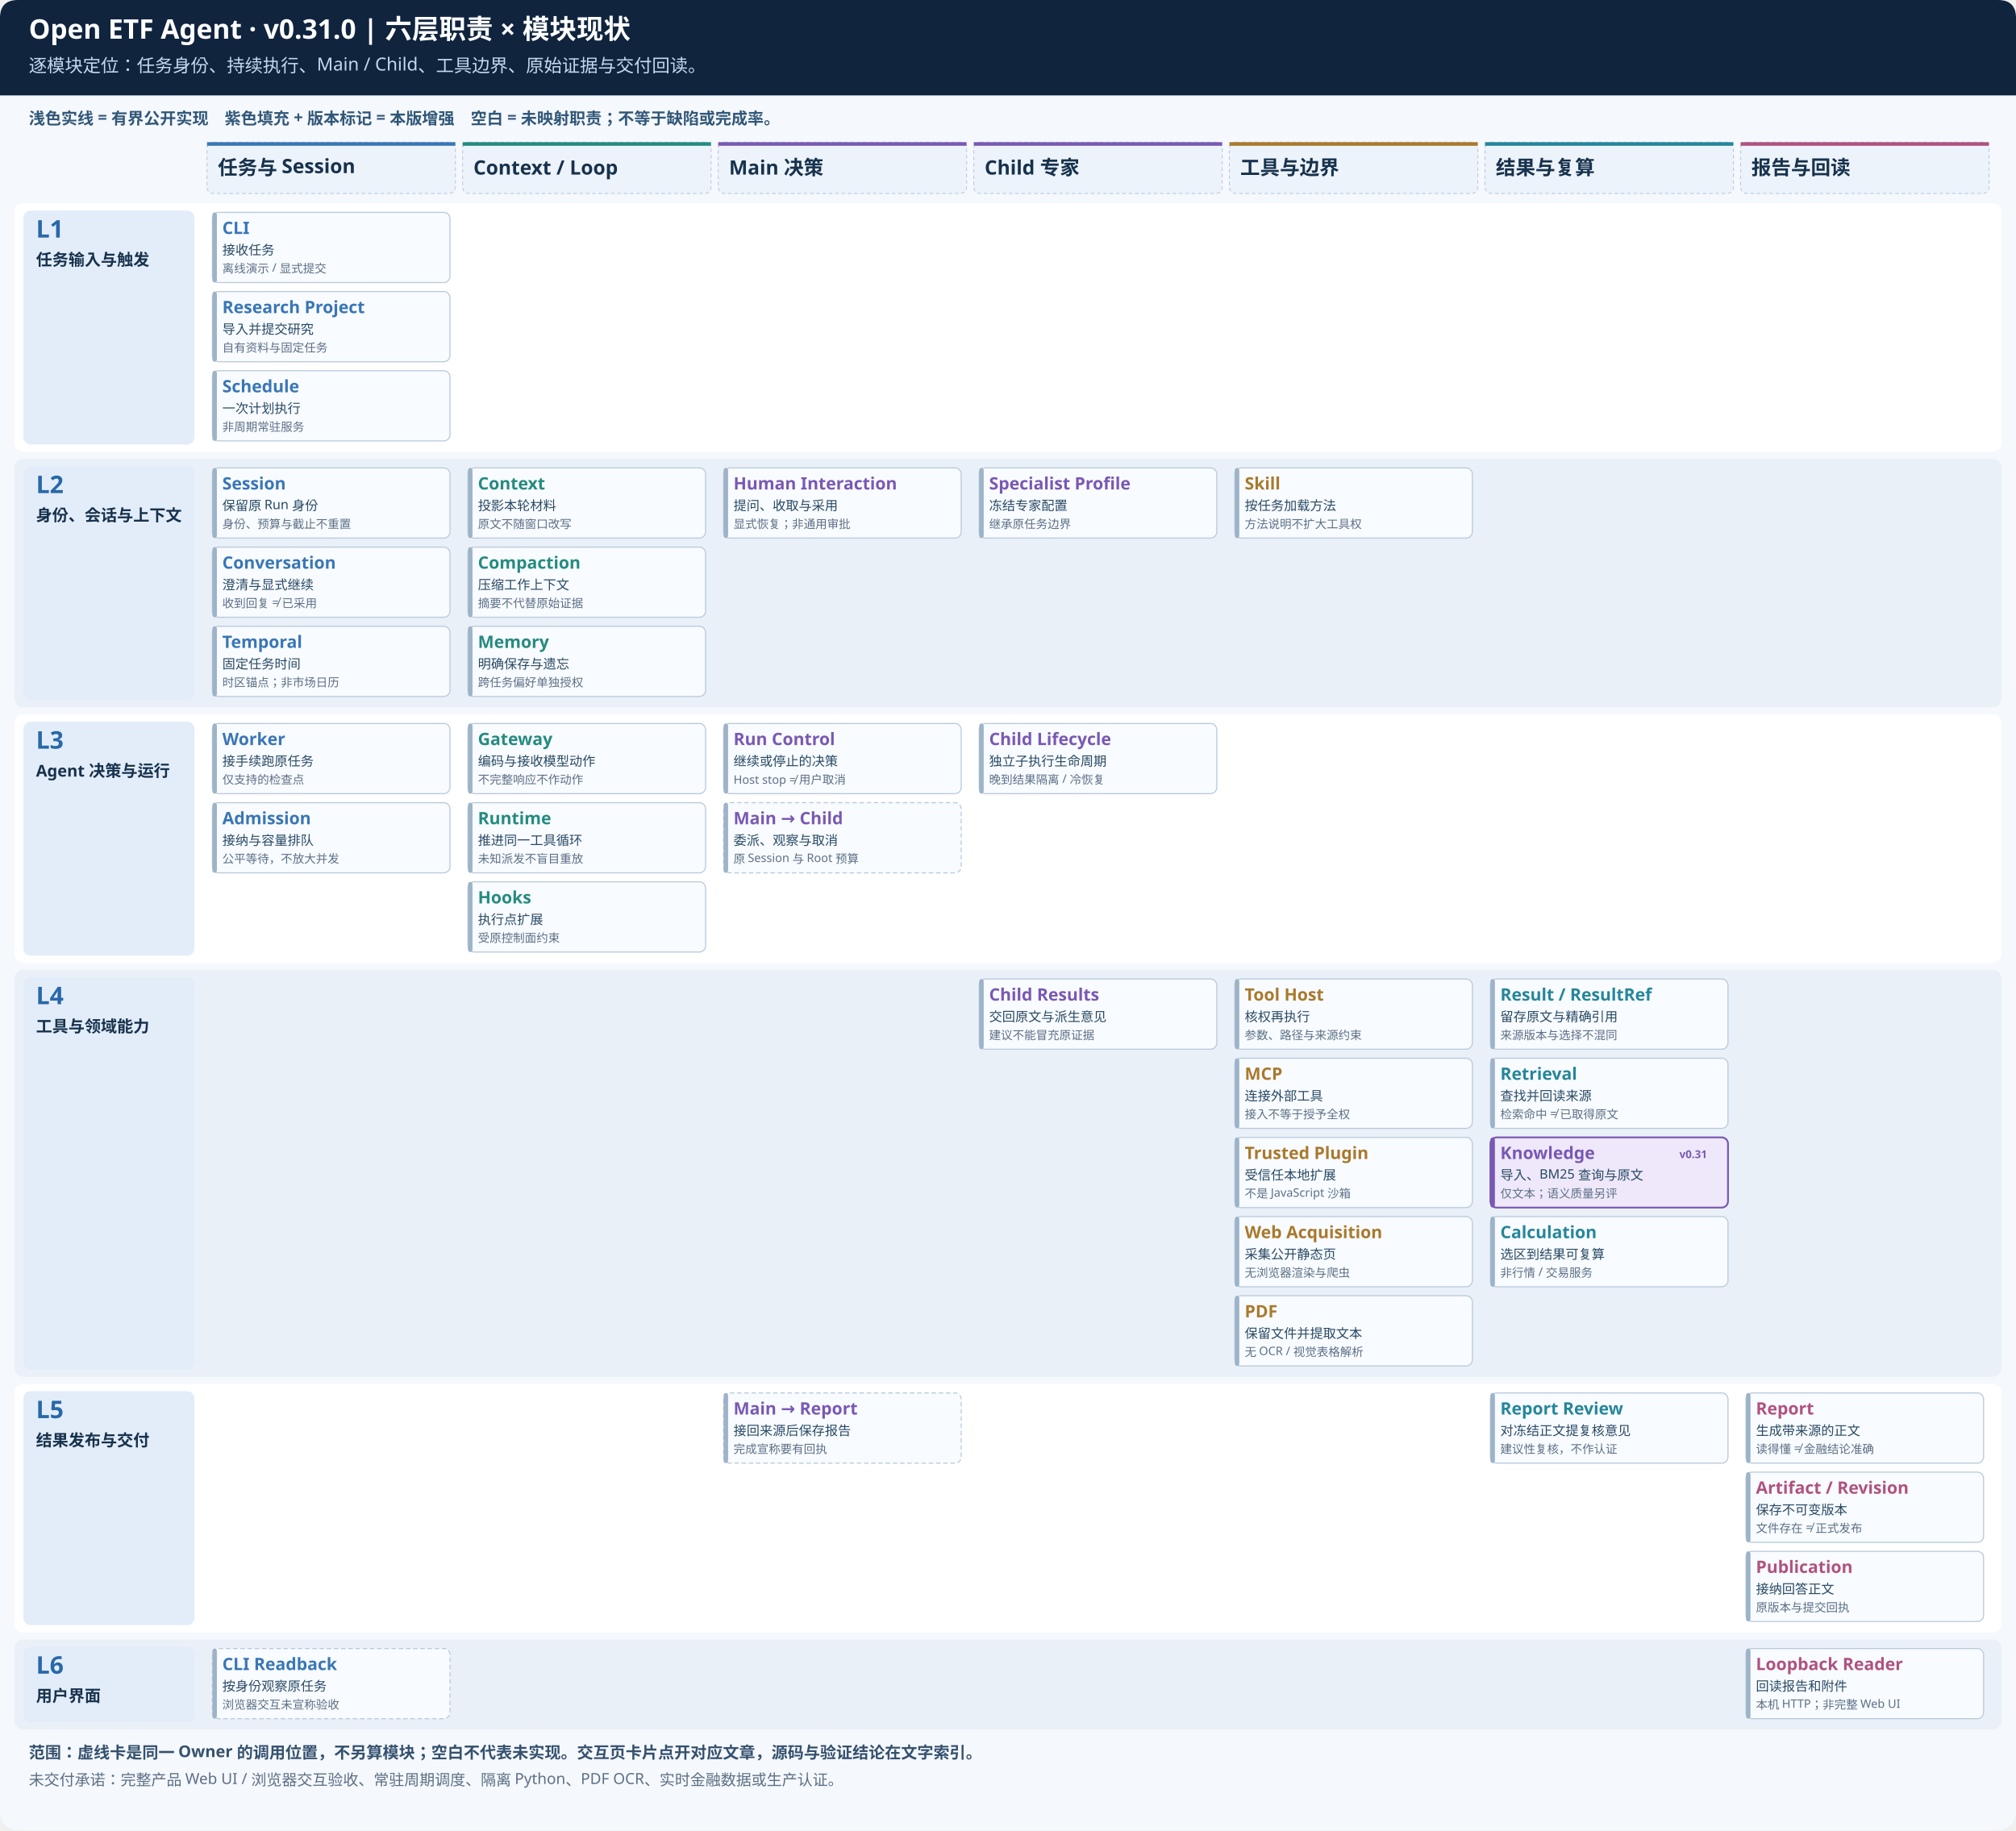
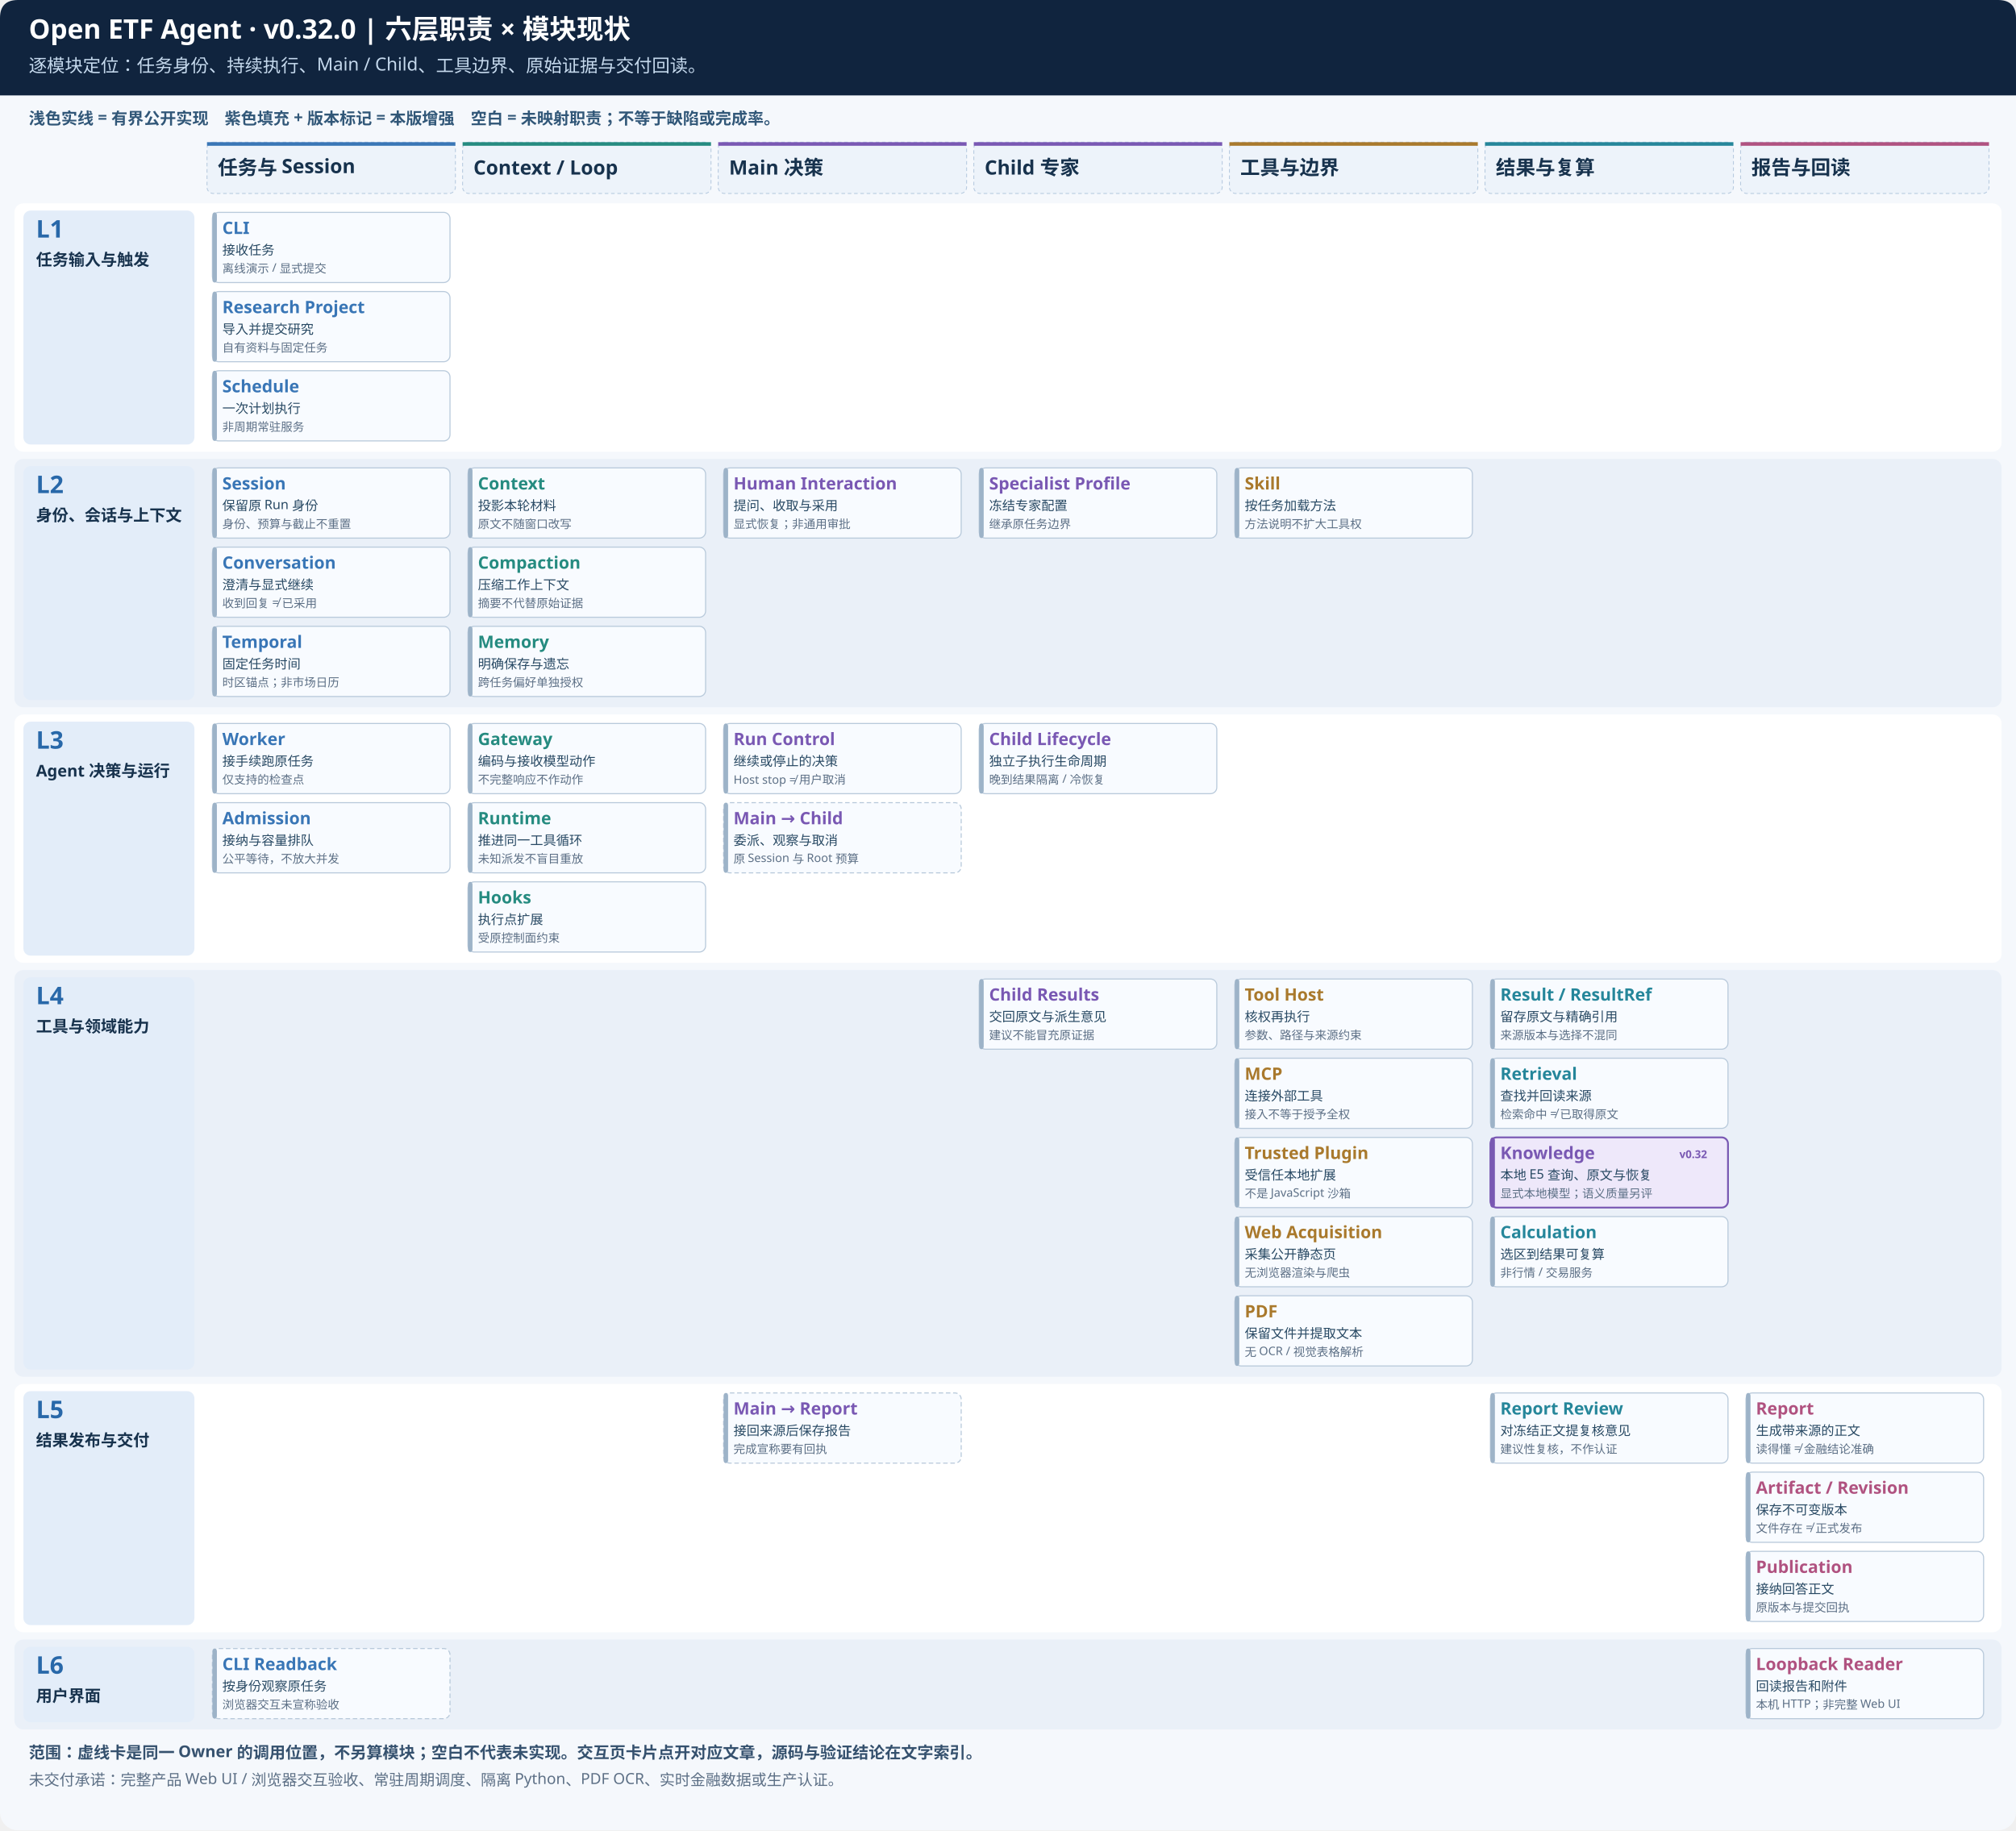
<svg xmlns="http://www.w3.org/2000/svg" width="2240" height="2034" viewBox="0 0 2240 2034" role="img" aria-labelledby="title desc">
  <rect width="2240" height="2034" rx="20" fill="#f5f8fc" />
  <path d="M20 0h2200q20 0 20 20v86H0V20Q0 0 20 0" fill="#10243e" />
  <g font-family="system-ui, sans-serif">
-     <text x="32" y="43" font-size="30" fill="#fff" font-weight="700">Open ETF Agent · v0.31.0 | 六层职责 × 模块现状</text>
+     <text x="32" y="43" font-size="30" fill="#fff" font-weight="700">Open ETF Agent · v0.32.0 | 六层职责 × 模块现状</text>
    <text x="32" y="80" font-size="20" fill="#c5d9ed" font-weight="400">逐模块定位：任务身份、持续执行、Main / Child、工具边界、原始证据与交付回读。</text>
    <text x="32" y="138" font-size="18" fill="#315778" font-weight="600">浅色实线 = 有界公开实现　紫色填充 + 版本标记 = 本版增强　空白 = 未映射职责；不等于缺陷或完成率。</text>
    <rect x="230" y="158" width="276" height="57" rx="7" fill="#edf3fa" stroke="#b8cbe0" stroke-dasharray="4 3" />
    <rect x="230" y="158" width="276" height="4" fill="#3976b6" />
    <text x="242" y="194" font-size="22" fill="#17324d" font-weight="700">任务与 Session</text>
    <rect x="514" y="158" width="276" height="57" rx="7" fill="#edf3fa" stroke="#b8cbe0" stroke-dasharray="4 3" />
    <rect x="514" y="158" width="276" height="4" fill="#258b80" />
    <text x="526" y="194" font-size="22" fill="#17324d" font-weight="700">Context / Loop</text>
    <rect x="798" y="158" width="276" height="57" rx="7" fill="#edf3fa" stroke="#b8cbe0" stroke-dasharray="4 3" />
    <rect x="798" y="158" width="276" height="4" fill="#7958b3" />
    <text x="810" y="194" font-size="22" fill="#17324d" font-weight="700">Main 决策</text>
    <rect x="1082" y="158" width="276" height="57" rx="7" fill="#edf3fa" stroke="#b8cbe0" stroke-dasharray="4 3" />
    <rect x="1082" y="158" width="276" height="4" fill="#7958b3" />
    <text x="1094" y="194" font-size="22" fill="#17324d" font-weight="700">Child 专家</text>
    <rect x="1366" y="158" width="276" height="57" rx="7" fill="#edf3fa" stroke="#b8cbe0" stroke-dasharray="4 3" />
    <rect x="1366" y="158" width="276" height="4" fill="#a9792c" />
    <text x="1378" y="194" font-size="22" fill="#17324d" font-weight="700">工具与边界</text>
    <rect x="1650" y="158" width="276" height="57" rx="7" fill="#edf3fa" stroke="#b8cbe0" stroke-dasharray="4 3" />
    <rect x="1650" y="158" width="276" height="4" fill="#25869a" />
    <text x="1662" y="194" font-size="22" fill="#17324d" font-weight="700">结果与复算</text>
    <rect x="1934" y="158" width="276" height="57" rx="7" fill="#edf3fa" stroke="#b8cbe0" stroke-dasharray="4 3" />
    <rect x="1934" y="158" width="276" height="4" fill="#b05280" />
    <text x="1946" y="194" font-size="22" fill="#17324d" font-weight="700">报告与回读</text>
    <rect x="16" y="226" width="2208" height="276" rx="10" fill="#ffffff" />
    <rect x="26" y="234" width="190" height="260" rx="8" fill="#e3edf9" />
    <text x="40" y="264" font-size="27" fill="#2868a9" font-weight="700">L1</text>
    <text x="40" y="295" font-size="18" fill="#17324d" font-weight="700">任务输入与触发</text>
    <a href="https://hpoenixf.com/eff-agent-article/articles/agent-in-15-minutes" target="_blank" rel="noopener noreferrer">
      <rect x="236" y="236" width="264" height="78" rx="7" fill="#f8fbff" stroke="#b9cadb" stroke-width="1.2" />
      <rect x="236" y="236" width="5" height="78" rx="3" fill="#9db3c8" />
      <text x="247" y="260" font-size="19" fill="#3976b6" font-weight="700">CLI</text>
      <text x="247" y="283" font-size="14.5" fill="#284963" font-weight="500">接收任务</text>
      <text x="247" y="303" font-size="13" fill="#5c6f85" font-weight="400">离线演示 / 显式提交</text>
    </a>
    <a href="https://hpoenixf.com/eff-agent-article/articles/open-etf-agent-research-project-workshop" target="_blank" rel="noopener noreferrer">
      <rect x="236" y="324" width="264" height="78" rx="7" fill="#f8fbff" stroke="#b9cadb" stroke-width="1.2" />
      <rect x="236" y="324" width="5" height="78" rx="3" fill="#9db3c8" />
      <text x="247" y="348" font-size="19" fill="#3976b6" font-weight="700">Research Project</text>
      <text x="247" y="371" font-size="14.5" fill="#284963" font-weight="500">导入并提交研究</text>
      <text x="247" y="391" font-size="13" fill="#5c6f85" font-weight="400">自有资料与固定任务</text>
    </a>
    <a href="https://hpoenixf.com/eff-agent-article/articles/agent-autonomous-scheduled-research" target="_blank" rel="noopener noreferrer">
      <rect x="236" y="412" width="264" height="78" rx="7" fill="#f8fbff" stroke="#b9cadb" stroke-width="1.2" />
      <rect x="236" y="412" width="5" height="78" rx="3" fill="#9db3c8" />
      <text x="247" y="436" font-size="19" fill="#3976b6" font-weight="700">Schedule</text>
      <text x="247" y="459" font-size="14.5" fill="#284963" font-weight="500">一次计划执行</text>
      <text x="247" y="479" font-size="13" fill="#5c6f85" font-weight="400">非周期常驻服务</text>
    </a>
    <rect x="16" y="510" width="2208" height="276" rx="10" fill="#eaf0f8" />
    <rect x="26" y="518" width="190" height="260" rx="8" fill="#e3edf9" />
    <text x="40" y="548" font-size="27" fill="#2868a9" font-weight="700">L2</text>
    <text x="40" y="579" font-size="18" fill="#17324d" font-weight="700">身份、会话与上下文</text>
    <a href="https://hpoenixf.com/eff-agent-article/articles/agent-task-session-run-worker-schedule" target="_blank" rel="noopener noreferrer">
      <rect x="236" y="520" width="264" height="78" rx="7" fill="#f8fbff" stroke="#b9cadb" stroke-width="1.2" />
      <rect x="236" y="520" width="5" height="78" rx="3" fill="#9db3c8" />
      <text x="247" y="544" font-size="19" fill="#3976b6" font-weight="700">Session</text>
      <text x="247" y="567" font-size="14.5" fill="#284963" font-weight="500">保留原 Run 身份</text>
      <text x="247" y="587" font-size="13" fill="#5c6f85" font-weight="400">身份、预算与截止不重置</text>
    </a>
    <a href="https://hpoenixf.com/eff-agent-article/articles/agent-conversation-admission-task-continuation" target="_blank" rel="noopener noreferrer">
      <rect x="236" y="608" width="264" height="78" rx="7" fill="#f8fbff" stroke="#b9cadb" stroke-width="1.2" />
      <rect x="236" y="608" width="5" height="78" rx="3" fill="#9db3c8" />
      <text x="247" y="632" font-size="19" fill="#3976b6" font-weight="700">Conversation</text>
      <text x="247" y="655" font-size="14.5" fill="#284963" font-weight="500">澄清与显式继续</text>
      <text x="247" y="675" font-size="13" fill="#5c6f85" font-weight="400">收到回复 ≠ 已采用</text>
    </a>
    <a href="https://hpoenixf.com/eff-agent-article/articles/agent-temporal-semantics-market-calendar" target="_blank" rel="noopener noreferrer">
      <rect x="236" y="696" width="264" height="78" rx="7" fill="#f8fbff" stroke="#b9cadb" stroke-width="1.2" />
      <rect x="236" y="696" width="5" height="78" rx="3" fill="#9db3c8" />
      <text x="247" y="720" font-size="19" fill="#3976b6" font-weight="700">Temporal</text>
      <text x="247" y="743" font-size="14.5" fill="#284963" font-weight="500">固定任务时间</text>
      <text x="247" y="763" font-size="13" fill="#5c6f85" font-weight="400">时区锚点；非市场日历</text>
    </a>
    <a href="https://hpoenixf.com/eff-agent-article/articles/agent-context-governance-actions" target="_blank" rel="noopener noreferrer">
      <rect x="520" y="520" width="264" height="78" rx="7" fill="#f8fbff" stroke="#b9cadb" stroke-width="1.2" />
      <rect x="520" y="520" width="5" height="78" rx="3" fill="#9db3c8" />
      <text x="531" y="544" font-size="19" fill="#258b80" font-weight="700">Context</text>
      <text x="531" y="567" font-size="14.5" fill="#284963" font-weight="500">投影本轮材料</text>
      <text x="531" y="587" font-size="13" fill="#5c6f85" font-weight="400">原文不随窗口改写</text>
    </a>
    <a href="https://hpoenixf.com/eff-agent-article/articles/agent-main-run-context-compaction" target="_blank" rel="noopener noreferrer">
      <rect x="520" y="608" width="264" height="78" rx="7" fill="#f8fbff" stroke="#b9cadb" stroke-width="1.2" />
      <rect x="520" y="608" width="5" height="78" rx="3" fill="#9db3c8" />
      <text x="531" y="632" font-size="19" fill="#258b80" font-weight="700">Compaction</text>
      <text x="531" y="655" font-size="14.5" fill="#284963" font-weight="500">压缩工作上下文</text>
      <text x="531" y="675" font-size="13" fill="#5c6f85" font-weight="400">摘要不代替原始证据</text>
    </a>
    <a href="https://hpoenixf.com/eff-agent-article/articles/026-agent-memory-forget-durable-effects" target="_blank" rel="noopener noreferrer">
      <rect x="520" y="696" width="264" height="78" rx="7" fill="#f8fbff" stroke="#b9cadb" stroke-width="1.2" />
      <rect x="520" y="696" width="5" height="78" rx="3" fill="#9db3c8" />
      <text x="531" y="720" font-size="19" fill="#258b80" font-weight="700">Memory</text>
      <text x="531" y="743" font-size="14.5" fill="#284963" font-weight="500">明确保存与遗忘</text>
      <text x="531" y="763" font-size="13" fill="#5c6f85" font-weight="400">跨任务偏好单独授权</text>
    </a>
    <a href="https://hpoenixf.com/eff-agent-article/articles/agent-durable-human-interaction-response-adoption" target="_blank" rel="noopener noreferrer">
      <rect x="804" y="520" width="264" height="78" rx="7" fill="#f8fbff" stroke="#b9cadb" stroke-width="1.2" />
      <rect x="804" y="520" width="5" height="78" rx="3" fill="#9db3c8" />
      <text x="815" y="544" font-size="19" fill="#7958b3" font-weight="700">Human Interaction</text>
      <text x="815" y="567" font-size="14.5" fill="#284963" font-weight="500">提问、收取与采用</text>
      <text x="815" y="587" font-size="13" fill="#5c6f85" font-weight="400">显式恢复；非通用审批</text>
    </a>
    <a href="https://hpoenixf.com/eff-agent-article/articles/agent-custom-expert-from-prompt-to-recovery" target="_blank" rel="noopener noreferrer">
      <rect x="1088" y="520" width="264" height="78" rx="7" fill="#f8fbff" stroke="#b9cadb" stroke-width="1.2" />
      <rect x="1088" y="520" width="5" height="78" rx="3" fill="#9db3c8" />
      <text x="1099" y="544" font-size="19" fill="#7958b3" font-weight="700">Specialist Profile</text>
      <text x="1099" y="567" font-size="14.5" fill="#284963" font-weight="500">冻结专家配置</text>
      <text x="1099" y="587" font-size="13" fill="#5c6f85" font-weight="400">继承原任务边界</text>
    </a>
    <a href="https://hpoenixf.com/eff-agent-article/articles/agent-skill-from-markdown-to-callable-research" target="_blank" rel="noopener noreferrer">
      <rect x="1372" y="520" width="264" height="78" rx="7" fill="#f8fbff" stroke="#b9cadb" stroke-width="1.2" />
      <rect x="1372" y="520" width="5" height="78" rx="3" fill="#9db3c8" />
      <text x="1383" y="544" font-size="19" fill="#a9792c" font-weight="700">Skill</text>
      <text x="1383" y="567" font-size="14.5" fill="#284963" font-weight="500">按任务加载方法</text>
      <text x="1383" y="587" font-size="13" fill="#5c6f85" font-weight="400">方法说明不扩大工具权</text>
    </a>
    <rect x="16" y="794" width="2208" height="276" rx="10" fill="#ffffff" />
    <rect x="26" y="802" width="190" height="260" rx="8" fill="#e3edf9" />
    <text x="40" y="832" font-size="27" fill="#2868a9" font-weight="700">L3</text>
    <text x="40" y="863" font-size="18" fill="#17324d" font-weight="700">Agent 决策与运行</text>
    <a href="https://hpoenixf.com/eff-agent-article/articles/open-etf-agent-v010-system-design" target="_blank" rel="noopener noreferrer">
      <rect x="236" y="804" width="264" height="78" rx="7" fill="#f8fbff" stroke="#b9cadb" stroke-width="1.2" />
      <rect x="236" y="804" width="5" height="78" rx="3" fill="#9db3c8" />
      <text x="247" y="828" font-size="19" fill="#3976b6" font-weight="700">Worker</text>
      <text x="247" y="851" font-size="14.5" fill="#284963" font-weight="500">接手续跑原任务</text>
      <text x="247" y="871" font-size="13" fill="#5c6f85" font-weight="400">仅支持的检查点</text>
    </a>
    <a href="https://hpoenixf.com/eff-agent-article/articles/agent-provider-admission-capacity-lease" target="_blank" rel="noopener noreferrer">
      <rect x="236" y="892" width="264" height="78" rx="7" fill="#f8fbff" stroke="#b9cadb" stroke-width="1.2" />
      <rect x="236" y="892" width="5" height="78" rx="3" fill="#9db3c8" />
      <text x="247" y="916" font-size="19" fill="#3976b6" font-weight="700">Admission</text>
      <text x="247" y="939" font-size="14.5" fill="#284963" font-weight="500">接纳与容量排队</text>
      <text x="247" y="959" font-size="13" fill="#5c6f85" font-weight="400">公平等待，不放大并发</text>
    </a>
    <a href="https://hpoenixf.com/eff-agent-article/articles/agent-provider-architecture-and-admission" target="_blank" rel="noopener noreferrer">
      <rect x="520" y="804" width="264" height="78" rx="7" fill="#f8fbff" stroke="#b9cadb" stroke-width="1.2" />
      <rect x="520" y="804" width="5" height="78" rx="3" fill="#9db3c8" />
      <text x="531" y="828" font-size="19" fill="#258b80" font-weight="700">Gateway</text>
      <text x="531" y="851" font-size="14.5" fill="#284963" font-weight="500">编码与接收模型动作</text>
      <text x="531" y="871" font-size="13" fill="#5c6f85" font-weight="400">不完整响应不作动作</text>
    </a>
    <a href="https://hpoenixf.com/eff-agent-article/articles/etf-agent-model-harness-research-loop" target="_blank" rel="noopener noreferrer">
      <rect x="520" y="892" width="264" height="78" rx="7" fill="#f8fbff" stroke="#b9cadb" stroke-width="1.2" />
      <rect x="520" y="892" width="5" height="78" rx="3" fill="#9db3c8" />
      <text x="531" y="916" font-size="19" fill="#258b80" font-weight="700">Runtime</text>
      <text x="531" y="939" font-size="14.5" fill="#284963" font-weight="500">推进同一工具循环</text>
      <text x="531" y="959" font-size="13" fill="#5c6f85" font-weight="400">未知派发不盲目重放</text>
    </a>
    <a href="https://hpoenixf.com/eff-agent-article/articles/agent-multi-ecosystem-hook-execution" target="_blank" rel="noopener noreferrer">
      <rect x="520" y="980" width="264" height="78" rx="7" fill="#f8fbff" stroke="#b9cadb" stroke-width="1.2" />
      <rect x="520" y="980" width="5" height="78" rx="3" fill="#9db3c8" />
      <text x="531" y="1004" font-size="19" fill="#258b80" font-weight="700">Hooks</text>
      <text x="531" y="1027" font-size="14.5" fill="#284963" font-weight="500">执行点扩展</text>
      <text x="531" y="1047" font-size="13" fill="#5c6f85" font-weight="400">受原控制面约束</text>
    </a>
    <a href="https://hpoenixf.com/eff-agent-article/articles/agent-veto-authority-and-run-termination" target="_blank" rel="noopener noreferrer">
      <rect x="804" y="804" width="264" height="78" rx="7" fill="#f8fbff" stroke="#b9cadb" stroke-width="1.2" />
      <rect x="804" y="804" width="5" height="78" rx="3" fill="#9db3c8" />
      <text x="815" y="828" font-size="19" fill="#7958b3" font-weight="700">Run Control</text>
      <text x="815" y="851" font-size="14.5" fill="#284963" font-weight="500">继续或停止的决策</text>
      <text x="815" y="871" font-size="13" fill="#5c6f85" font-weight="400">Host stop ≠ 用户取消</text>
    </a>
    <a href="https://hpoenixf.com/eff-agent-article/articles/agent-subagent-context-specialization" target="_blank" rel="noopener noreferrer">
      <rect x="804" y="892" width="264" height="78" rx="7" fill="#f8fbff" stroke="#b9cadb" stroke-width="1.2" stroke-dasharray="5 3" />
      <rect x="804" y="892" width="5" height="78" rx="3" fill="#9db3c8" />
      <text x="815" y="916" font-size="19" fill="#7958b3" font-weight="700">Main → Child</text>
      <text x="815" y="939" font-size="14.5" fill="#284963" font-weight="500">委派、观察与取消</text>
      <text x="815" y="959" font-size="13" fill="#5c6f85" font-weight="400">原 Session 与 Root 预算</text>
    </a>
    <a href="https://hpoenixf.com/eff-agent-article/articles/agent-subagent-context-specialization" target="_blank" rel="noopener noreferrer">
      <rect x="1088" y="804" width="264" height="78" rx="7" fill="#f8fbff" stroke="#b9cadb" stroke-width="1.2" />
      <rect x="1088" y="804" width="5" height="78" rx="3" fill="#9db3c8" />
      <text x="1099" y="828" font-size="19" fill="#7958b3" font-weight="700">Child Lifecycle</text>
      <text x="1099" y="851" font-size="14.5" fill="#284963" font-weight="500">独立子执行生命周期</text>
      <text x="1099" y="871" font-size="13" fill="#5c6f85" font-weight="400">晚到结果隔离 / 冷恢复</text>
    </a>
    <rect x="16" y="1078" width="2208" height="452" rx="10" fill="#eaf0f8" />
    <rect x="26" y="1086" width="190" height="436" rx="8" fill="#e3edf9" />
    <text x="40" y="1116" font-size="27" fill="#2868a9" font-weight="700">L4</text>
    <text x="40" y="1147" font-size="18" fill="#17324d" font-weight="700">工具与领域能力</text>
    <a href="https://hpoenixf.com/eff-agent-article/articles/agent-subagent-contribution-evidence" target="_blank" rel="noopener noreferrer">
      <rect x="1088" y="1088" width="264" height="78" rx="7" fill="#f8fbff" stroke="#b9cadb" stroke-width="1.2" />
      <rect x="1088" y="1088" width="5" height="78" rx="3" fill="#9db3c8" />
      <text x="1099" y="1112" font-size="19" fill="#7958b3" font-weight="700">Child Results</text>
      <text x="1099" y="1135" font-size="14.5" fill="#284963" font-weight="500">交回原文与派生意见</text>
      <text x="1099" y="1155" font-size="13" fill="#5c6f85" font-weight="400">建议不能冒充原证据</text>
    </a>
    <a href="https://hpoenixf.com/eff-agent-article/articles/agent-tool-lifecycle-and-model-input" target="_blank" rel="noopener noreferrer">
      <rect x="1372" y="1088" width="264" height="78" rx="7" fill="#f8fbff" stroke="#b9cadb" stroke-width="1.2" />
      <rect x="1372" y="1088" width="5" height="78" rx="3" fill="#9db3c8" />
      <text x="1383" y="1112" font-size="19" fill="#a9792c" font-weight="700">Tool Host</text>
      <text x="1383" y="1135" font-size="14.5" fill="#284963" font-weight="500">核权再执行</text>
      <text x="1383" y="1155" font-size="13" fill="#5c6f85" font-weight="400">参数、路径与来源约束</text>
    </a>
    <a href="https://hpoenixf.com/eff-agent-article/articles/mcp-host-from-discovery-to-consumption" target="_blank" rel="noopener noreferrer">
      <rect x="1372" y="1176" width="264" height="78" rx="7" fill="#f8fbff" stroke="#b9cadb" stroke-width="1.2" />
      <rect x="1372" y="1176" width="5" height="78" rx="3" fill="#9db3c8" />
      <text x="1383" y="1200" font-size="19" fill="#a9792c" font-weight="700">MCP</text>
      <text x="1383" y="1223" font-size="14.5" fill="#284963" font-weight="500">连接外部工具</text>
      <text x="1383" y="1243" font-size="13" fill="#5c6f85" font-weight="400">接入不等于授予全权</text>
    </a>
    <a href="https://hpoenixf.com/eff-agent-article/articles/020-agent-extension-host-smartphone" target="_blank" rel="noopener noreferrer">
      <rect x="1372" y="1264" width="264" height="78" rx="7" fill="#f8fbff" stroke="#b9cadb" stroke-width="1.2" />
      <rect x="1372" y="1264" width="5" height="78" rx="3" fill="#9db3c8" />
      <text x="1383" y="1288" font-size="19" fill="#a9792c" font-weight="700">Trusted Plugin</text>
      <text x="1383" y="1311" font-size="14.5" fill="#284963" font-weight="500">受信任本地扩展</text>
      <text x="1383" y="1331" font-size="13" fill="#5c6f85" font-weight="400">不是 JavaScript 沙箱</text>
    </a>
    <a href="https://hpoenixf.com/eff-agent-article/articles/021-agent-web-research-from-search-to-deep-reading" target="_blank" rel="noopener noreferrer">
      <rect x="1372" y="1352" width="264" height="78" rx="7" fill="#f8fbff" stroke="#b9cadb" stroke-width="1.2" />
      <rect x="1372" y="1352" width="5" height="78" rx="3" fill="#9db3c8" />
      <text x="1383" y="1376" font-size="19" fill="#a9792c" font-weight="700">Web Acquisition</text>
      <text x="1383" y="1399" font-size="14.5" fill="#284963" font-weight="500">采集公开静态页</text>
      <text x="1383" y="1419" font-size="13" fill="#5c6f85" font-weight="400">无浏览器渲染与爬虫</text>
    </a>
    <a href="https://hpoenixf.com/eff-agent-article/articles/024-agent-pdf-from-text-to-evidence" target="_blank" rel="noopener noreferrer">
      <rect x="1372" y="1440" width="264" height="78" rx="7" fill="#f8fbff" stroke="#b9cadb" stroke-width="1.2" />
      <rect x="1372" y="1440" width="5" height="78" rx="3" fill="#9db3c8" />
      <text x="1383" y="1464" font-size="19" fill="#a9792c" font-weight="700">PDF</text>
      <text x="1383" y="1487" font-size="14.5" fill="#284963" font-weight="500">保留文件并提取文本</text>
      <text x="1383" y="1507" font-size="13" fill="#5c6f85" font-weight="400">无 OCR / 视觉表格解析</text>
    </a>
    <a href="https://hpoenixf.com/eff-agent-article/articles/tool-results-outside-model-context" target="_blank" rel="noopener noreferrer">
      <rect x="1656" y="1088" width="264" height="78" rx="7" fill="#f8fbff" stroke="#b9cadb" stroke-width="1.2" />
      <rect x="1656" y="1088" width="5" height="78" rx="3" fill="#9db3c8" />
      <text x="1667" y="1112" font-size="19" fill="#25869a" font-weight="700">Result / ResultRef</text>
      <text x="1667" y="1135" font-size="14.5" fill="#284963" font-weight="500">留存原文与精确引用</text>
      <text x="1667" y="1155" font-size="13" fill="#5c6f85" font-weight="400">来源版本与选择不混同</text>
    </a>
    <a href="https://hpoenixf.com/eff-agent-article/articles/agent-knowledge-retrieval-end-to-end" target="_blank" rel="noopener noreferrer">
      <rect x="1656" y="1176" width="264" height="78" rx="7" fill="#f8fbff" stroke="#b9cadb" stroke-width="1.2" />
      <rect x="1656" y="1176" width="5" height="78" rx="3" fill="#9db3c8" />
      <text x="1667" y="1200" font-size="19" fill="#25869a" font-weight="700">Retrieval</text>
      <text x="1667" y="1223" font-size="14.5" fill="#284963" font-weight="500">查找并回读来源</text>
      <text x="1667" y="1243" font-size="13" fill="#5c6f85" font-weight="400">检索命中 ≠ 已取得原文</text>
    </a>
    <a href="https://hpoenixf.com/eff-agent-article/articles/agent-knowledge-retrieval-end-to-end" target="_blank" rel="noopener noreferrer">
      <rect x="1656" y="1264" width="264" height="78" rx="7" fill="#eee8fa" stroke="#7958b3" stroke-width="2" />
      <rect x="1656" y="1264" width="5" height="78" rx="3" fill="#7958b3" />
      <text x="1667" y="1288" font-size="19" fill="#7958b3" font-weight="700">Knowledge</text>
-       <text x="1667" y="1311" font-size="14.5" fill="#284963" font-weight="500">导入、BM25 查询与原文</text>
-       <text x="1667" y="1331" font-size="13" fill="#5c6f85" font-weight="400">仅文本；语义质量另评</text>
-       <text x="1866" y="1287" font-size="12" fill="#7958b3" font-weight="700">v0.31</text>
+       <text x="1667" y="1311" font-size="14.5" fill="#284963" font-weight="500">本地 E5 查询、原文与恢复</text>
+       <text x="1667" y="1331" font-size="13" fill="#5c6f85" font-weight="400">显式本地模型；语义质量另评</text>
+       <text x="1866" y="1287" font-size="12" fill="#7958b3" font-weight="700">v0.32</text>
    </a>
    <a href="https://hpoenixf.com/eff-agent-article/articles/open-etf-agent-v010-system-design" target="_blank" rel="noopener noreferrer">
      <rect x="1656" y="1352" width="264" height="78" rx="7" fill="#f8fbff" stroke="#b9cadb" stroke-width="1.2" />
      <rect x="1656" y="1352" width="5" height="78" rx="3" fill="#9db3c8" />
      <text x="1667" y="1376" font-size="19" fill="#25869a" font-weight="700">Calculation</text>
      <text x="1667" y="1399" font-size="14.5" fill="#284963" font-weight="500">选区到结果可复算</text>
      <text x="1667" y="1419" font-size="13" fill="#5c6f85" font-weight="400">非行情 / 交易服务</text>
    </a>
    <rect x="16" y="1538" width="2208" height="276" rx="10" fill="#ffffff" />
    <rect x="26" y="1546" width="190" height="260" rx="8" fill="#e3edf9" />
    <text x="40" y="1576" font-size="27" fill="#2868a9" font-weight="700">L5</text>
    <text x="40" y="1607" font-size="18" fill="#17324d" font-weight="700">结果发布与交付</text>
    <a href="https://hpoenixf.com/eff-agent-article/articles/open-etf-agent-v01-first-readable-report" target="_blank" rel="noopener noreferrer">
      <rect x="804" y="1548" width="264" height="78" rx="7" fill="#f8fbff" stroke="#b9cadb" stroke-width="1.2" stroke-dasharray="5 3" />
      <rect x="804" y="1548" width="5" height="78" rx="3" fill="#9db3c8" />
      <text x="815" y="1572" font-size="19" fill="#7958b3" font-weight="700">Main → Report</text>
      <text x="815" y="1595" font-size="14.5" fill="#284963" font-weight="500">接回来源后保存报告</text>
      <text x="815" y="1615" font-size="13" fill="#5c6f85" font-weight="400">完成宣称要有回执</text>
    </a>
    <a href="https://hpoenixf.com/eff-agent-article/articles/open-etf-agent-report-review-workshop" target="_blank" rel="noopener noreferrer">
      <rect x="1656" y="1548" width="264" height="78" rx="7" fill="#f8fbff" stroke="#b9cadb" stroke-width="1.2" />
      <rect x="1656" y="1548" width="5" height="78" rx="3" fill="#9db3c8" />
      <text x="1667" y="1572" font-size="19" fill="#25869a" font-weight="700">Report Review</text>
      <text x="1667" y="1595" font-size="14.5" fill="#284963" font-weight="500">对冻结正文提复核意见</text>
      <text x="1667" y="1615" font-size="13" fill="#5c6f85" font-weight="400">建议性复核，不作认证</text>
    </a>
    <a href="https://hpoenixf.com/eff-agent-article/articles/open-etf-agent-v01-first-readable-report" target="_blank" rel="noopener noreferrer">
      <rect x="1940" y="1548" width="264" height="78" rx="7" fill="#f8fbff" stroke="#b9cadb" stroke-width="1.2" />
      <rect x="1940" y="1548" width="5" height="78" rx="3" fill="#9db3c8" />
      <text x="1951" y="1572" font-size="19" fill="#b05280" font-weight="700">Report</text>
      <text x="1951" y="1595" font-size="14.5" fill="#284963" font-weight="500">生成带来源的正文</text>
      <text x="1951" y="1615" font-size="13" fill="#5c6f85" font-weight="400">读得懂 ≠ 金融结论准确</text>
    </a>
    <a href="https://hpoenixf.com/eff-agent-article/articles/agent-artifact-version-access-sharing" target="_blank" rel="noopener noreferrer">
      <rect x="1940" y="1636" width="264" height="78" rx="7" fill="#f8fbff" stroke="#b9cadb" stroke-width="1.2" />
      <rect x="1940" y="1636" width="5" height="78" rx="3" fill="#9db3c8" />
      <text x="1951" y="1660" font-size="19" fill="#b05280" font-weight="700">Artifact / Revision</text>
      <text x="1951" y="1683" font-size="14.5" fill="#284963" font-weight="500">保存不可变版本</text>
      <text x="1951" y="1703" font-size="13" fill="#5c6f85" font-weight="400">文件存在 ≠ 正式发布</text>
    </a>
    <a href="https://hpoenixf.com/eff-agent-article/articles/019-agent-answer-publication" target="_blank" rel="noopener noreferrer">
      <rect x="1940" y="1724" width="264" height="78" rx="7" fill="#f8fbff" stroke="#b9cadb" stroke-width="1.2" />
      <rect x="1940" y="1724" width="5" height="78" rx="3" fill="#9db3c8" />
      <text x="1951" y="1748" font-size="19" fill="#b05280" font-weight="700">Publication</text>
      <text x="1951" y="1771" font-size="14.5" fill="#284963" font-weight="500">接纳回答正文</text>
      <text x="1951" y="1791" font-size="13" fill="#5c6f85" font-weight="400">原版本与提交回执</text>
    </a>
    <rect x="16" y="1822" width="2208" height="100" rx="10" fill="#eaf0f8" />
    <rect x="26" y="1830" width="190" height="84" rx="8" fill="#e3edf9" />
    <text x="40" y="1860" font-size="27" fill="#2868a9" font-weight="700">L6</text>
    <text x="40" y="1891" font-size="18" fill="#17324d" font-weight="700">用户界面</text>
    <a href="https://hpoenixf.com/eff-agent-article/articles/open-etf-agent-v01-first-readable-report" target="_blank" rel="noopener noreferrer">
      <rect x="236" y="1832" width="264" height="78" rx="7" fill="#f8fbff" stroke="#b9cadb" stroke-width="1.2" stroke-dasharray="5 3" />
      <rect x="236" y="1832" width="5" height="78" rx="3" fill="#9db3c8" />
      <text x="247" y="1856" font-size="19" fill="#3976b6" font-weight="700">CLI Readback</text>
      <text x="247" y="1879" font-size="14.5" fill="#284963" font-weight="500">按身份观察原任务</text>
      <text x="247" y="1899" font-size="13" fill="#5c6f85" font-weight="400">浏览器交互未宣称验收</text>
    </a>
    <a href="https://hpoenixf.com/eff-agent-article/articles/open-etf-agent-v010-system-design" target="_blank" rel="noopener noreferrer">
      <rect x="1940" y="1832" width="264" height="78" rx="7" fill="#f8fbff" stroke="#b9cadb" stroke-width="1.2" />
      <rect x="1940" y="1832" width="5" height="78" rx="3" fill="#9db3c8" />
      <text x="1951" y="1856" font-size="19" fill="#b05280" font-weight="700">Loopback Reader</text>
      <text x="1951" y="1879" font-size="14.5" fill="#284963" font-weight="500">回读报告和附件</text>
      <text x="1951" y="1899" font-size="13" fill="#5c6f85" font-weight="400">本机 HTTP；非完整 Web UI</text>
    </a>
    <text x="32" y="1954" font-size="18" fill="#35516e" font-weight="600">范围：虚线卡是同一 Owner 的调用位置，不另算模块；空白不代表未实现。交互页卡片点开对应文章，源码与验证结论在文字索引。</text>
    <text x="32" y="1984" font-size="17" fill="#5c6f85" font-weight="400">未交付承诺：完整产品 Web UI / 浏览器交互验收、常驻周期调度、隔离 Python、PDF OCR、实时金融数据或生产认证。</text>
  </g>
</svg>
